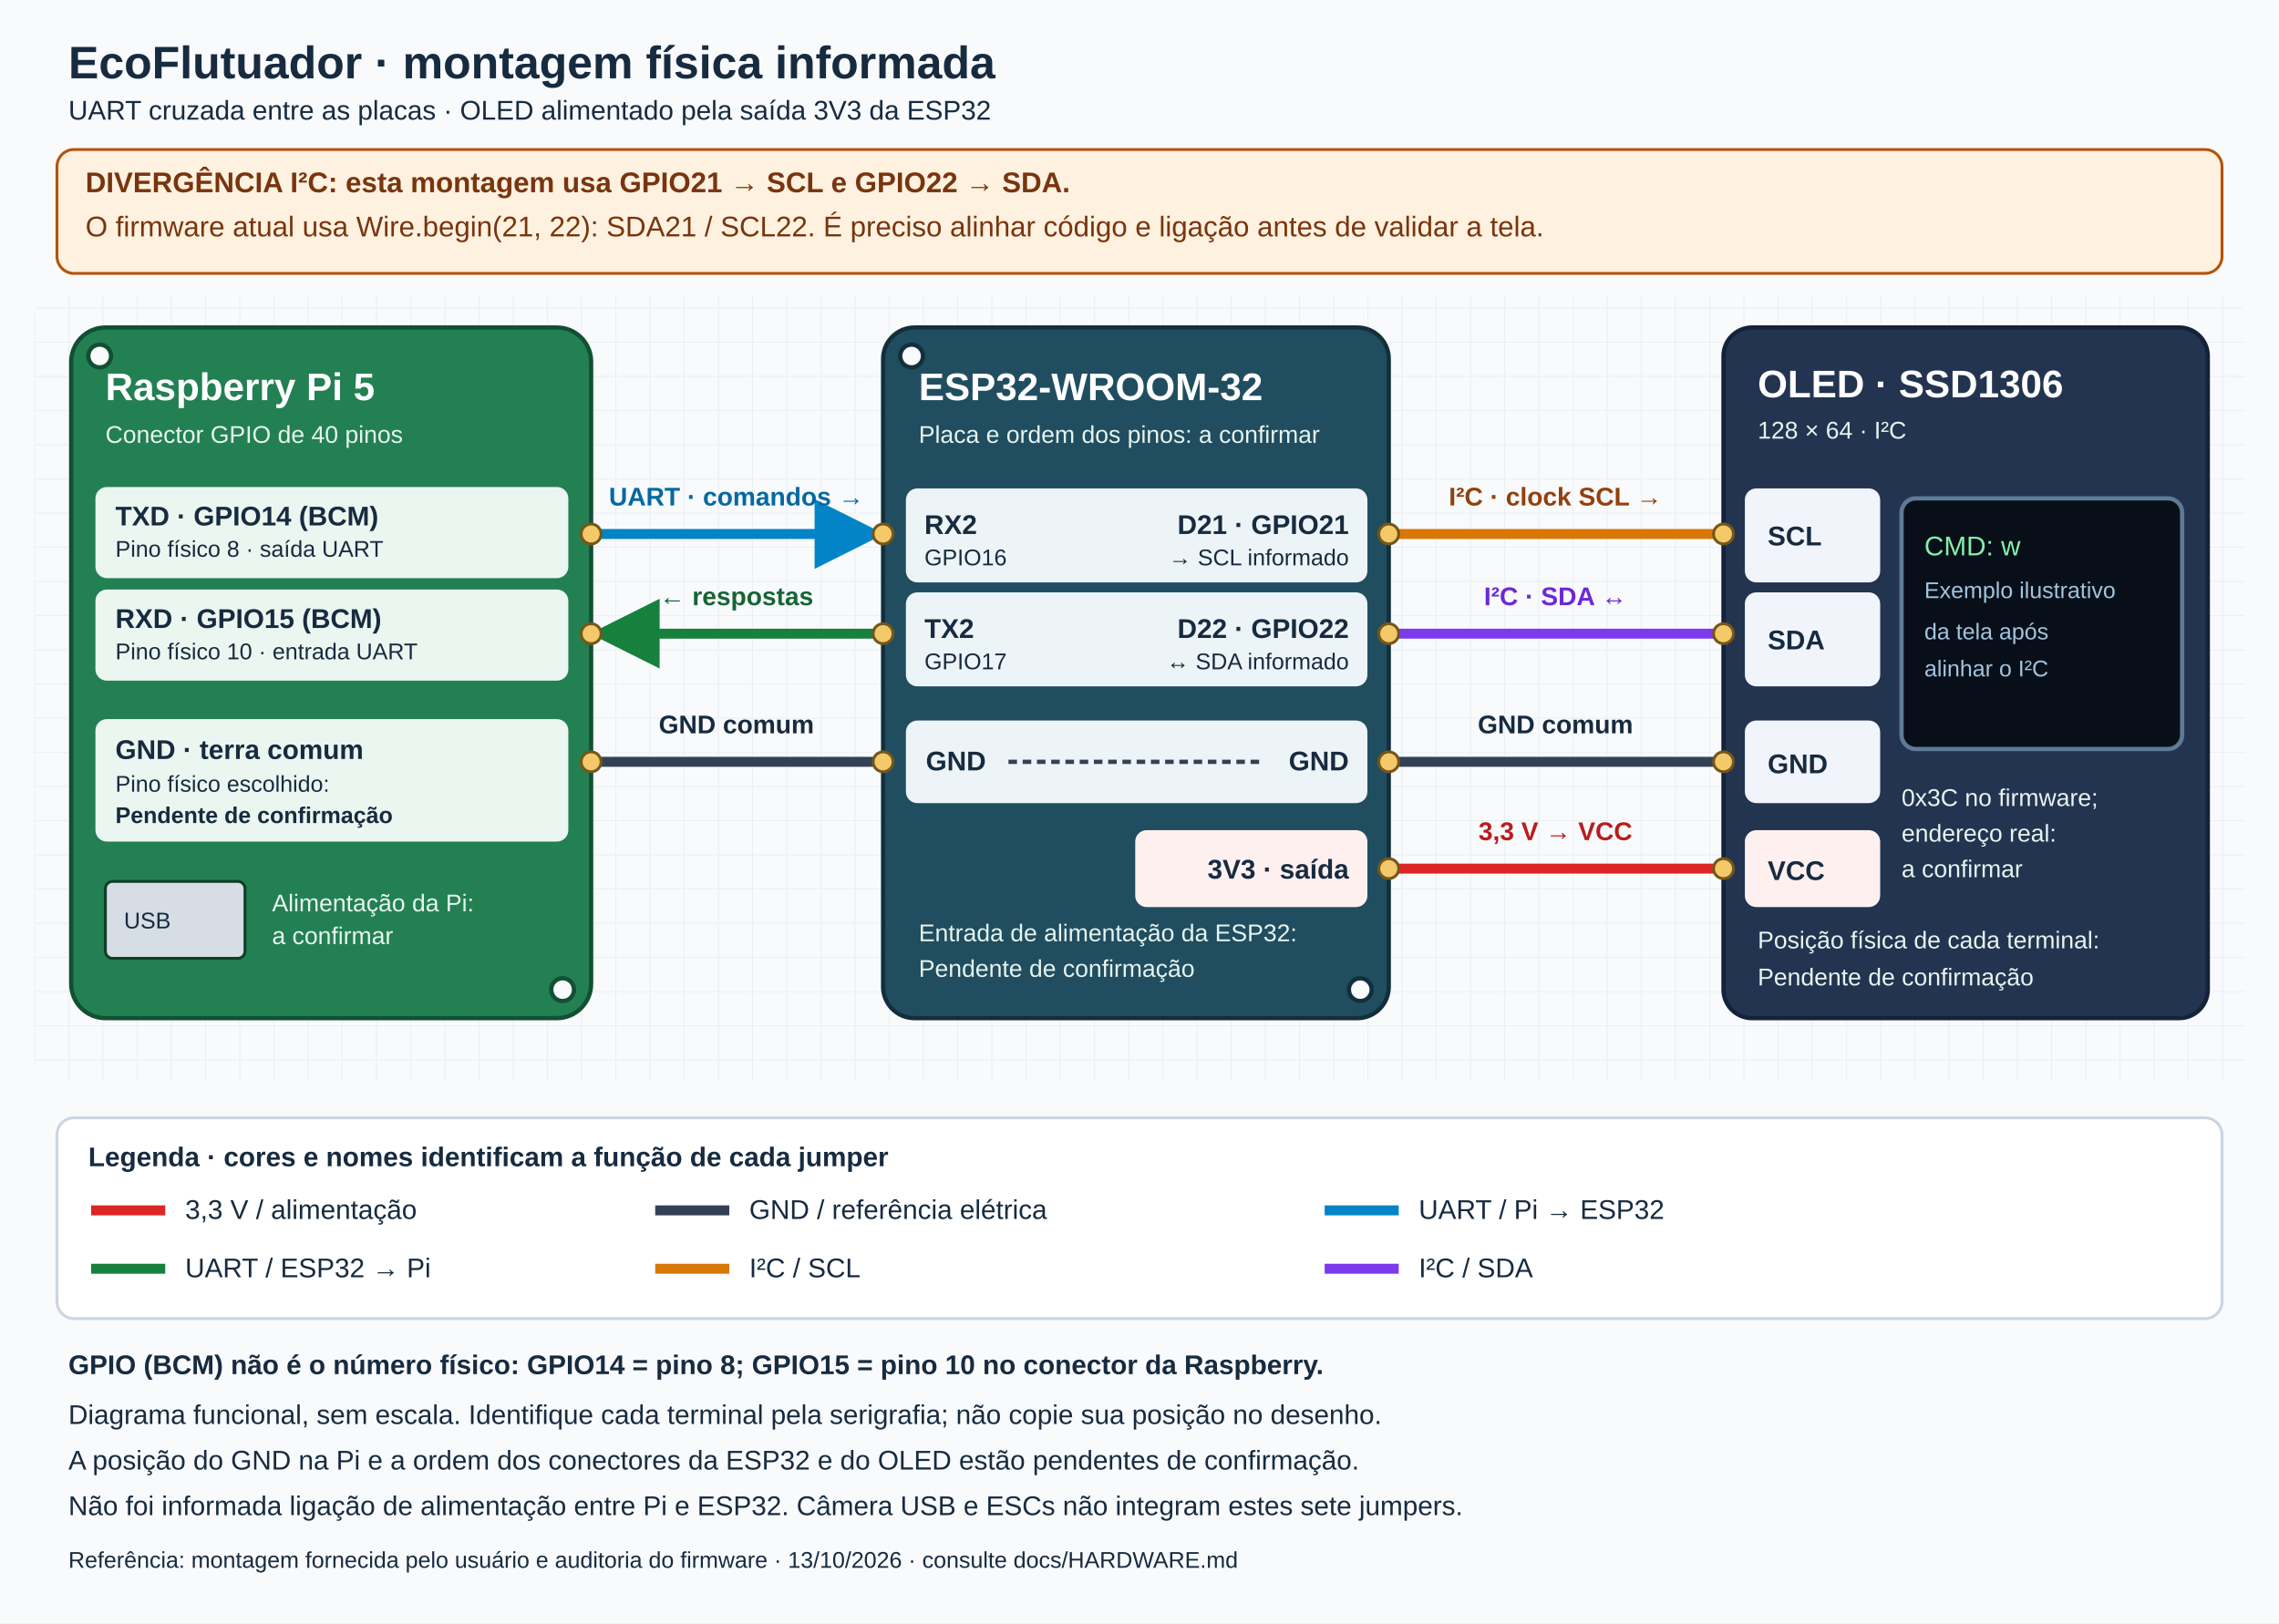
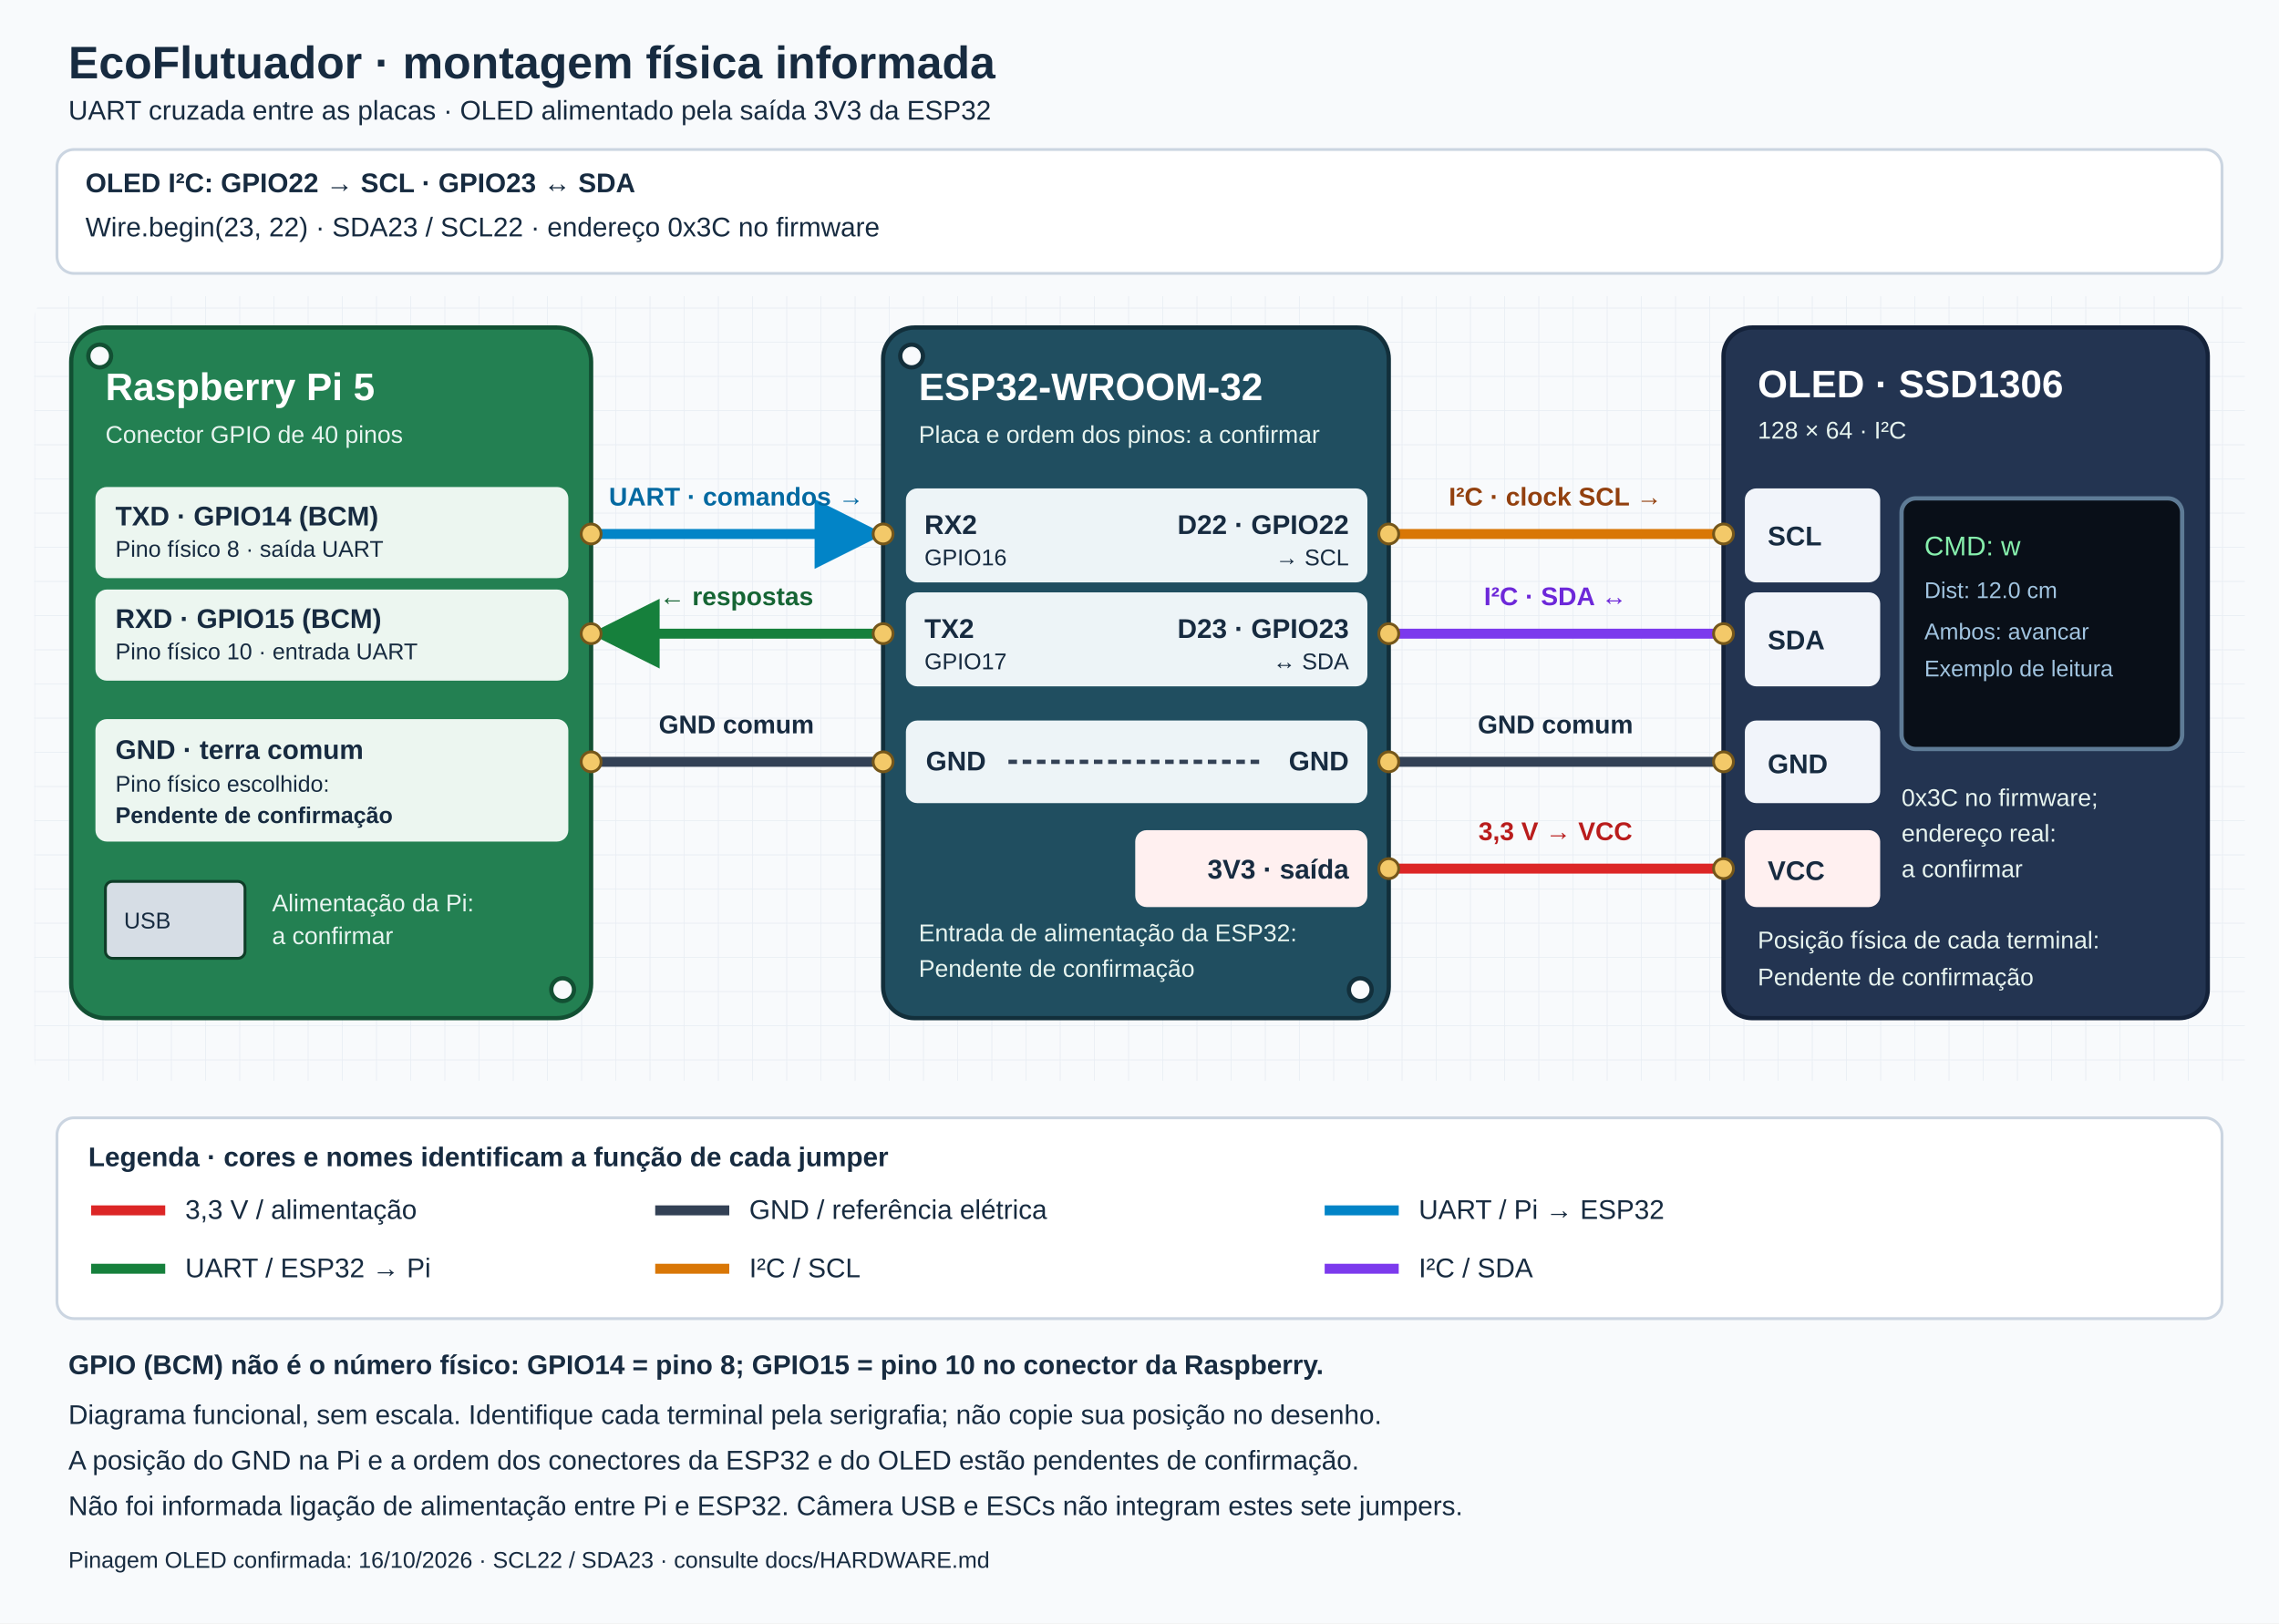
<svg xmlns="http://www.w3.org/2000/svg" width="1600" height="1140" viewBox="0 0 1600 1140" role="img" aria-labelledby="title desc">
  <defs>
    <pattern id="grid" width="24" height="24" patternUnits="userSpaceOnUse">
      <path d="M 24 0 L 0 0 0 24" fill="none" stroke="#e8edf3" stroke-width="1" />
    </pattern>
    <marker id="uart-tx" viewBox="0 0 10 10" refX="9" refY="5" markerWidth="7" markerHeight="7" orient="auto">
      <path d="M 0 0 L 10 5 L 0 10 Z" fill="#0284c7" />
    </marker>
    <marker id="uart-rx" viewBox="0 0 10 10" refX="9" refY="5" markerWidth="7" markerHeight="7" orient="auto">
      <path d="M 0 0 L 10 5 L 0 10 Z" fill="#16803c" />
    </marker>
  </defs>
  <style>
    text { font-family: Arial, Helvetica, sans-serif; fill: #172b40; }
    .title { font-size: 32px; font-weight: 700; }
    .board-title { font-size: 27px; font-weight: 700; fill: #ffffff; }
    .board-sub { font-size: 17px; fill: #e7f4ef; }
    .pin { font-size: 19px; font-weight: 700; }
    .small { font-size: 16px; }
    .medium { font-size: 19px; }
    .wire-label { font-size: 18px; font-weight: 700; }
-     .warning { fill: #78350f; font-size: 20px; }
    .wire { fill: none; stroke-width: 7; stroke-linecap: round; stroke-linejoin: round; }
    .contact { fill: #f3c969; stroke: #74561a; stroke-width: 2; }
  </style>
  <rect width="1600" height="1140" fill="#f8fafc" />
  <rect x="24" y="208" width="1552" height="551" rx="16" fill="url(#grid)" />
  <text x="48" y="55" class="title">EcoFlutuador · montagem física informada</text>
  <text x="48" y="84" class="medium">UART cruzada entre as placas · OLED alimentado pela saída 3V3 da ESP32</text>
-   <rect x="40" y="105" width="1520" height="87" rx="12" fill="#fff1df" stroke="#b45309" stroke-width="2" />
-   <text x="60" y="135" class="warning" font-weight="700">DIVERGÊNCIA I²C: esta montagem usa GPIO21 → SCL e GPIO22 → SDA.</text>
-   <text x="60" y="166" class="warning">O firmware atual usa Wire.begin(21, 22): SDA21 / SCL22. É preciso alinhar código e ligação antes de validar a tela.</text>
+   <rect x="40" y="105" width="1520" height="87" rx="12" fill="#ffffff" stroke="#cbd5e1" stroke-width="2" />
+   <text x="60" y="135" class="pin">OLED I²C: GPIO22 → SCL · GPIO23 ↔ SDA</text>
+   <text x="60" y="166" class="medium">Wire.begin(23, 22) · SDA23 / SCL22 · endereço 0x3C no firmware</text>
  <g id="raspberry-pi">
    <rect x="50" y="230" width="365" height="485" rx="24" fill="#238052" stroke="#125033" stroke-width="3" />
    <circle cx="70" cy="250" r="8" fill="#f8fafc" stroke="#125033" stroke-width="3" />
    <circle cx="395" cy="695" r="8" fill="#f8fafc" stroke="#125033" stroke-width="3" />
    <text x="74" y="281" class="board-title">Raspberry Pi 5</text>
    <text x="74" y="311" class="board-sub">Conector GPIO de 40 pinos</text>
    <rect x="67" y="342" width="332" height="64" rx="8" fill="#ecf6f0" />
    <text x="81" y="369" class="pin">TXD · GPIO14 (BCM)</text>
    <text x="81" y="391" class="small">Pino físico 8 · saída UART</text>
    <rect x="67" y="414" width="332" height="64" rx="8" fill="#ecf6f0" />
    <text x="81" y="441" class="pin">RXD · GPIO15 (BCM)</text>
    <text x="81" y="463" class="small">Pino físico 10 · entrada UART</text>
    <rect x="67" y="505" width="332" height="86" rx="8" fill="#ecf6f0" />
    <text x="81" y="533" class="pin">GND · terra comum</text>
    <text x="81" y="556" class="small">Pino físico escolhido:</text>
    <text x="81" y="578" class="small" font-weight="700">Pendente de confirmação</text>
    <rect x="74" y="619" width="98" height="54" rx="5" fill="#d6dde5" stroke="#0f3d28" stroke-width="2" />
    <text x="87" y="652" class="small">USB</text>
    <text x="191" y="640" class="board-sub">Alimentação da Pi:</text>
    <text x="191" y="663" class="board-sub">a confirmar</text>
  </g>
  <g id="esp32">
    <rect x="620" y="230" width="355" height="485" rx="22" fill="#204e60" stroke="#122f3b" stroke-width="3" />
    <circle cx="640" cy="250" r="8" fill="#f8fafc" stroke="#122f3b" stroke-width="3" />
    <circle cx="955" cy="695" r="8" fill="#f8fafc" stroke="#122f3b" stroke-width="3" />
    <text x="645" y="281" class="board-title">ESP32-WROOM-32</text>
    <text x="645" y="311" class="board-sub">Placa e ordem dos pinos: a confirmar</text>
    <rect x="636" y="343" width="324" height="66" rx="8" fill="#edf4f7" />
    <text x="649" y="375" class="pin">RX2</text>
    <text x="649" y="397" class="small">GPIO16</text>
-     <text x="947" y="375" text-anchor="end" class="pin">D21 · GPIO21</text>
-     <text x="947" y="397" text-anchor="end" class="small">→ SCL informado</text>
+     <text x="947" y="375" text-anchor="end" class="pin">D22 · GPIO22</text>
+     <text x="947" y="397" text-anchor="end" class="small">→ SCL</text>
    <rect x="636" y="416" width="324" height="66" rx="8" fill="#edf4f7" />
    <text x="649" y="448" class="pin">TX2</text>
    <text x="649" y="470" class="small">GPIO17</text>
-     <text x="947" y="448" text-anchor="end" class="pin">D22 · GPIO22</text>
-     <text x="947" y="470" text-anchor="end" class="small">↔ SDA informado</text>
+     <text x="947" y="448" text-anchor="end" class="pin">D23 · GPIO23</text>
+     <text x="947" y="470" text-anchor="end" class="small">↔ SDA</text>
    <rect x="636" y="506" width="324" height="58" rx="8" fill="#edf4f7" />
    <text x="650" y="541" class="pin">GND</text>
    <path d="M 708 535 H 887" stroke="#334155" stroke-width="3" stroke-dasharray="6 4" />
    <text x="947" y="541" text-anchor="end" class="pin">GND</text>
    <rect x="797" y="583" width="163" height="54" rx="8" fill="#fff0f0" />
    <text x="947" y="617" text-anchor="end" class="pin">3V3 · saída</text>
    <text x="645" y="661" class="board-sub">Entrada de alimentação da ESP32:</text>
    <text x="645" y="686" class="board-sub">Pendente de confirmação</text>
  </g>
  <g id="oled">
    <rect x="1210" y="230" width="340" height="485" rx="20" fill="#233451" stroke="#14223a" stroke-width="3" />
    <text x="1234" y="279" class="board-title">OLED · SSD1306</text>
    <text x="1234" y="308" class="board-sub">128 × 64 · I²C</text>
    <rect x="1225" y="343" width="95" height="66" rx="8" fill="#f1f4fa" />
    <text x="1241" y="383" class="pin">SCL</text>
    <rect x="1225" y="416" width="95" height="66" rx="8" fill="#f1f4fa" />
    <text x="1241" y="456" class="pin">SDA</text>
    <rect x="1225" y="506" width="95" height="58" rx="8" fill="#f1f4fa" />
    <text x="1241" y="543" class="pin">GND</text>
    <rect x="1225" y="583" width="95" height="54" rx="8" fill="#fff0f0" />
    <text x="1241" y="618" class="pin">VCC</text>
    <rect x="1335" y="350" width="197" height="176" rx="10" fill="#090f18" stroke="#5e7b96" stroke-width="3" />
    <text x="1351" y="390" fill="#86efac" style="fill:#86efac; font-size:19px">CMD: w</text>
-     <text x="1351" y="420" style="fill:#a1c4e0; font-size:16px">Exemplo ilustrativo</text>
-     <text x="1351" y="449" style="fill:#a1c4e0; font-size:16px">da tela após</text>
-     <text x="1351" y="475" style="fill:#a1c4e0; font-size:16px">alinhar o I²C</text>
+     <text x="1351" y="420" style="fill:#a1c4e0; font-size:16px">Dist: 12.0 cm</text>
+     <text x="1351" y="449" style="fill:#a1c4e0; font-size:16px">Ambos: avancar</text>
+     <text x="1351" y="475" style="fill:#a1c4e0; font-size:16px">Exemplo de leitura</text>
    <text x="1335" y="566" class="board-sub">0x3C no firmware;</text>
    <text x="1335" y="591" class="board-sub">endereço real:</text>
    <text x="1335" y="616" class="board-sub">a confirmar</text>
    <text x="1234" y="666" class="board-sub">Posição física de cada terminal:</text>
    <text x="1234" y="692" class="board-sub">Pendente de confirmação</text>
  </g>
  <g id="confirmed-wires">
    <path id="pi-tx-to-esp-rx" class="wire" d="M 415 375 H 616" stroke="#0284c7" marker-end="url(#uart-tx)" data-source-component="Raspberry Pi" data-source-pin="GPIO14" data-target-component="ESP32" data-target-pin="GPIO16" data-signal="UART_TX" />
    <path id="esp-tx-to-pi-rx" class="wire" d="M 620 445 H 419" stroke="#16803c" marker-end="url(#uart-rx)" data-source-component="ESP32" data-source-pin="GPIO17" data-target-component="Raspberry Pi" data-target-pin="GPIO15" data-signal="UART_RX" />
    <path id="pi-gnd-to-esp-gnd" class="wire" d="M 415 535 H 620" stroke="#334155" data-source-component="Raspberry Pi" data-source-pin="GND" data-target-component="ESP32" data-target-pin="GND" data-signal="GND" />
-     <path id="esp-scl-to-oled-scl" class="wire" d="M 975 375 H 1210" stroke="#d97706" data-source-component="ESP32" data-source-pin="GPIO21" data-target-component="OLED" data-target-pin="SCL" data-signal="I2C_SCL" />
-     <path id="esp-sda-to-oled-sda" class="wire" d="M 975 445 H 1210" stroke="#7c3aed" data-source-component="ESP32" data-source-pin="GPIO22" data-target-component="OLED" data-target-pin="SDA" data-signal="I2C_SDA" />
+     <path id="esp-scl-to-oled-scl" class="wire" d="M 975 375 H 1210" stroke="#d97706" data-source-component="ESP32" data-source-pin="GPIO22" data-target-component="OLED" data-target-pin="SCL" data-signal="I2C_SCL" />
+     <path id="esp-sda-to-oled-sda" class="wire" d="M 975 445 H 1210" stroke="#7c3aed" data-source-component="ESP32" data-source-pin="GPIO23" data-target-component="OLED" data-target-pin="SDA" data-signal="I2C_SDA" />
    <path id="esp-gnd-to-oled-gnd" class="wire" d="M 975 535 H 1210" stroke="#334155" data-source-component="ESP32" data-source-pin="GND" data-target-component="OLED" data-target-pin="GND" data-signal="GND" />
    <path id="esp-3v3-to-oled-vcc" class="wire" d="M 975 610 H 1210" stroke="#dc2626" data-source-component="ESP32" data-source-pin="3V3" data-target-component="OLED" data-target-pin="VCC" data-signal="3V3" />
  </g>
  <g id="contacts">
    <circle cx="415" cy="375" r="7" class="contact" />
    <circle cx="620" cy="375" r="7" class="contact" />
    <circle cx="415" cy="445" r="7" class="contact" />
    <circle cx="620" cy="445" r="7" class="contact" />
    <circle cx="415" cy="535" r="7" class="contact" />
    <circle cx="620" cy="535" r="7" class="contact" />
    <circle cx="975" cy="375" r="7" class="contact" />
    <circle cx="1210" cy="375" r="7" class="contact" />
    <circle cx="975" cy="445" r="7" class="contact" />
    <circle cx="1210" cy="445" r="7" class="contact" />
    <circle cx="975" cy="535" r="7" class="contact" />
    <circle cx="1210" cy="535" r="7" class="contact" />
    <circle cx="975" cy="610" r="7" class="contact" />
    <circle cx="1210" cy="610" r="7" class="contact" />
  </g>
  <text x="517" y="355" text-anchor="middle" class="wire-label" style="fill:#0369a1">UART · comandos →</text>
  <text x="517" y="425" text-anchor="middle" class="wire-label" style="fill:#166534">← respostas</text>
  <text x="517" y="515" text-anchor="middle" class="wire-label">GND comum</text>
  <text x="1092" y="355" text-anchor="middle" class="wire-label" style="fill:#92400e">I²C · clock SCL →</text>
  <text x="1092" y="425" text-anchor="middle" class="wire-label" style="fill:#6d28d9">I²C · SDA ↔</text>
  <text x="1092" y="515" text-anchor="middle" class="wire-label">GND comum</text>
  <text x="1092" y="590" text-anchor="middle" class="wire-label" style="fill:#b91c1c">3,3 V → VCC</text>
  <rect x="40" y="785" width="1520" height="141" rx="12" fill="#ffffff" stroke="#cbd5e1" stroke-width="2" />
  <text x="62" y="819" class="pin">Legenda · cores e nomes identificam a função de cada jumper</text>
  <path d="M 64 850 H 116" stroke="#dc2626" stroke-width="7" />
  <text x="130" y="856" class="medium">3,3 V / alimentação</text>
  <path d="M 460 850 H 512" stroke="#334155" stroke-width="7" />
  <text x="526" y="856" class="medium">GND / referência elétrica</text>
  <path d="M 930 850 H 982" stroke="#0284c7" stroke-width="7" />
  <text x="996" y="856" class="medium">UART / Pi → ESP32</text>
  <path d="M 64 891 H 116" stroke="#16803c" stroke-width="7" />
  <text x="130" y="897" class="medium">UART / ESP32 → Pi</text>
  <path d="M 460 891 H 512" stroke="#d97706" stroke-width="7" />
  <text x="526" y="897" class="medium">I²C / SCL</text>
  <path d="M 930 891 H 982" stroke="#7c3aed" stroke-width="7" />
  <text x="996" y="897" class="medium">I²C / SDA</text>
  <text x="48" y="965" class="medium" font-weight="700">GPIO (BCM) não é o número físico: GPIO14 = pino 8; GPIO15 = pino 10 no conector da Raspberry.</text>
  <text x="48" y="1000" class="medium">Diagrama funcional, sem escala. Identifique cada terminal pela serigrafia; não copie sua posição no desenho.</text>
  <text x="48" y="1032" class="medium">A posição do GND na Pi e a ordem dos conectores da ESP32 e do OLED estão pendentes de confirmação.</text>
  <text x="48" y="1064" class="medium">Não foi informada ligação de alimentação entre Pi e ESP32. Câmera USB e ESCs não integram estes sete jumpers.</text>
-   <text x="48" y="1101" class="small">Referência: montagem fornecida pelo usuário e auditoria do firmware · 13/10/2026 · consulte docs/HARDWARE.md</text>
+   <text x="48" y="1101" class="small">Pinagem OLED confirmada: 16/10/2026 · SCL22 / SDA23 · consulte docs/HARDWARE.md</text>
</svg>
